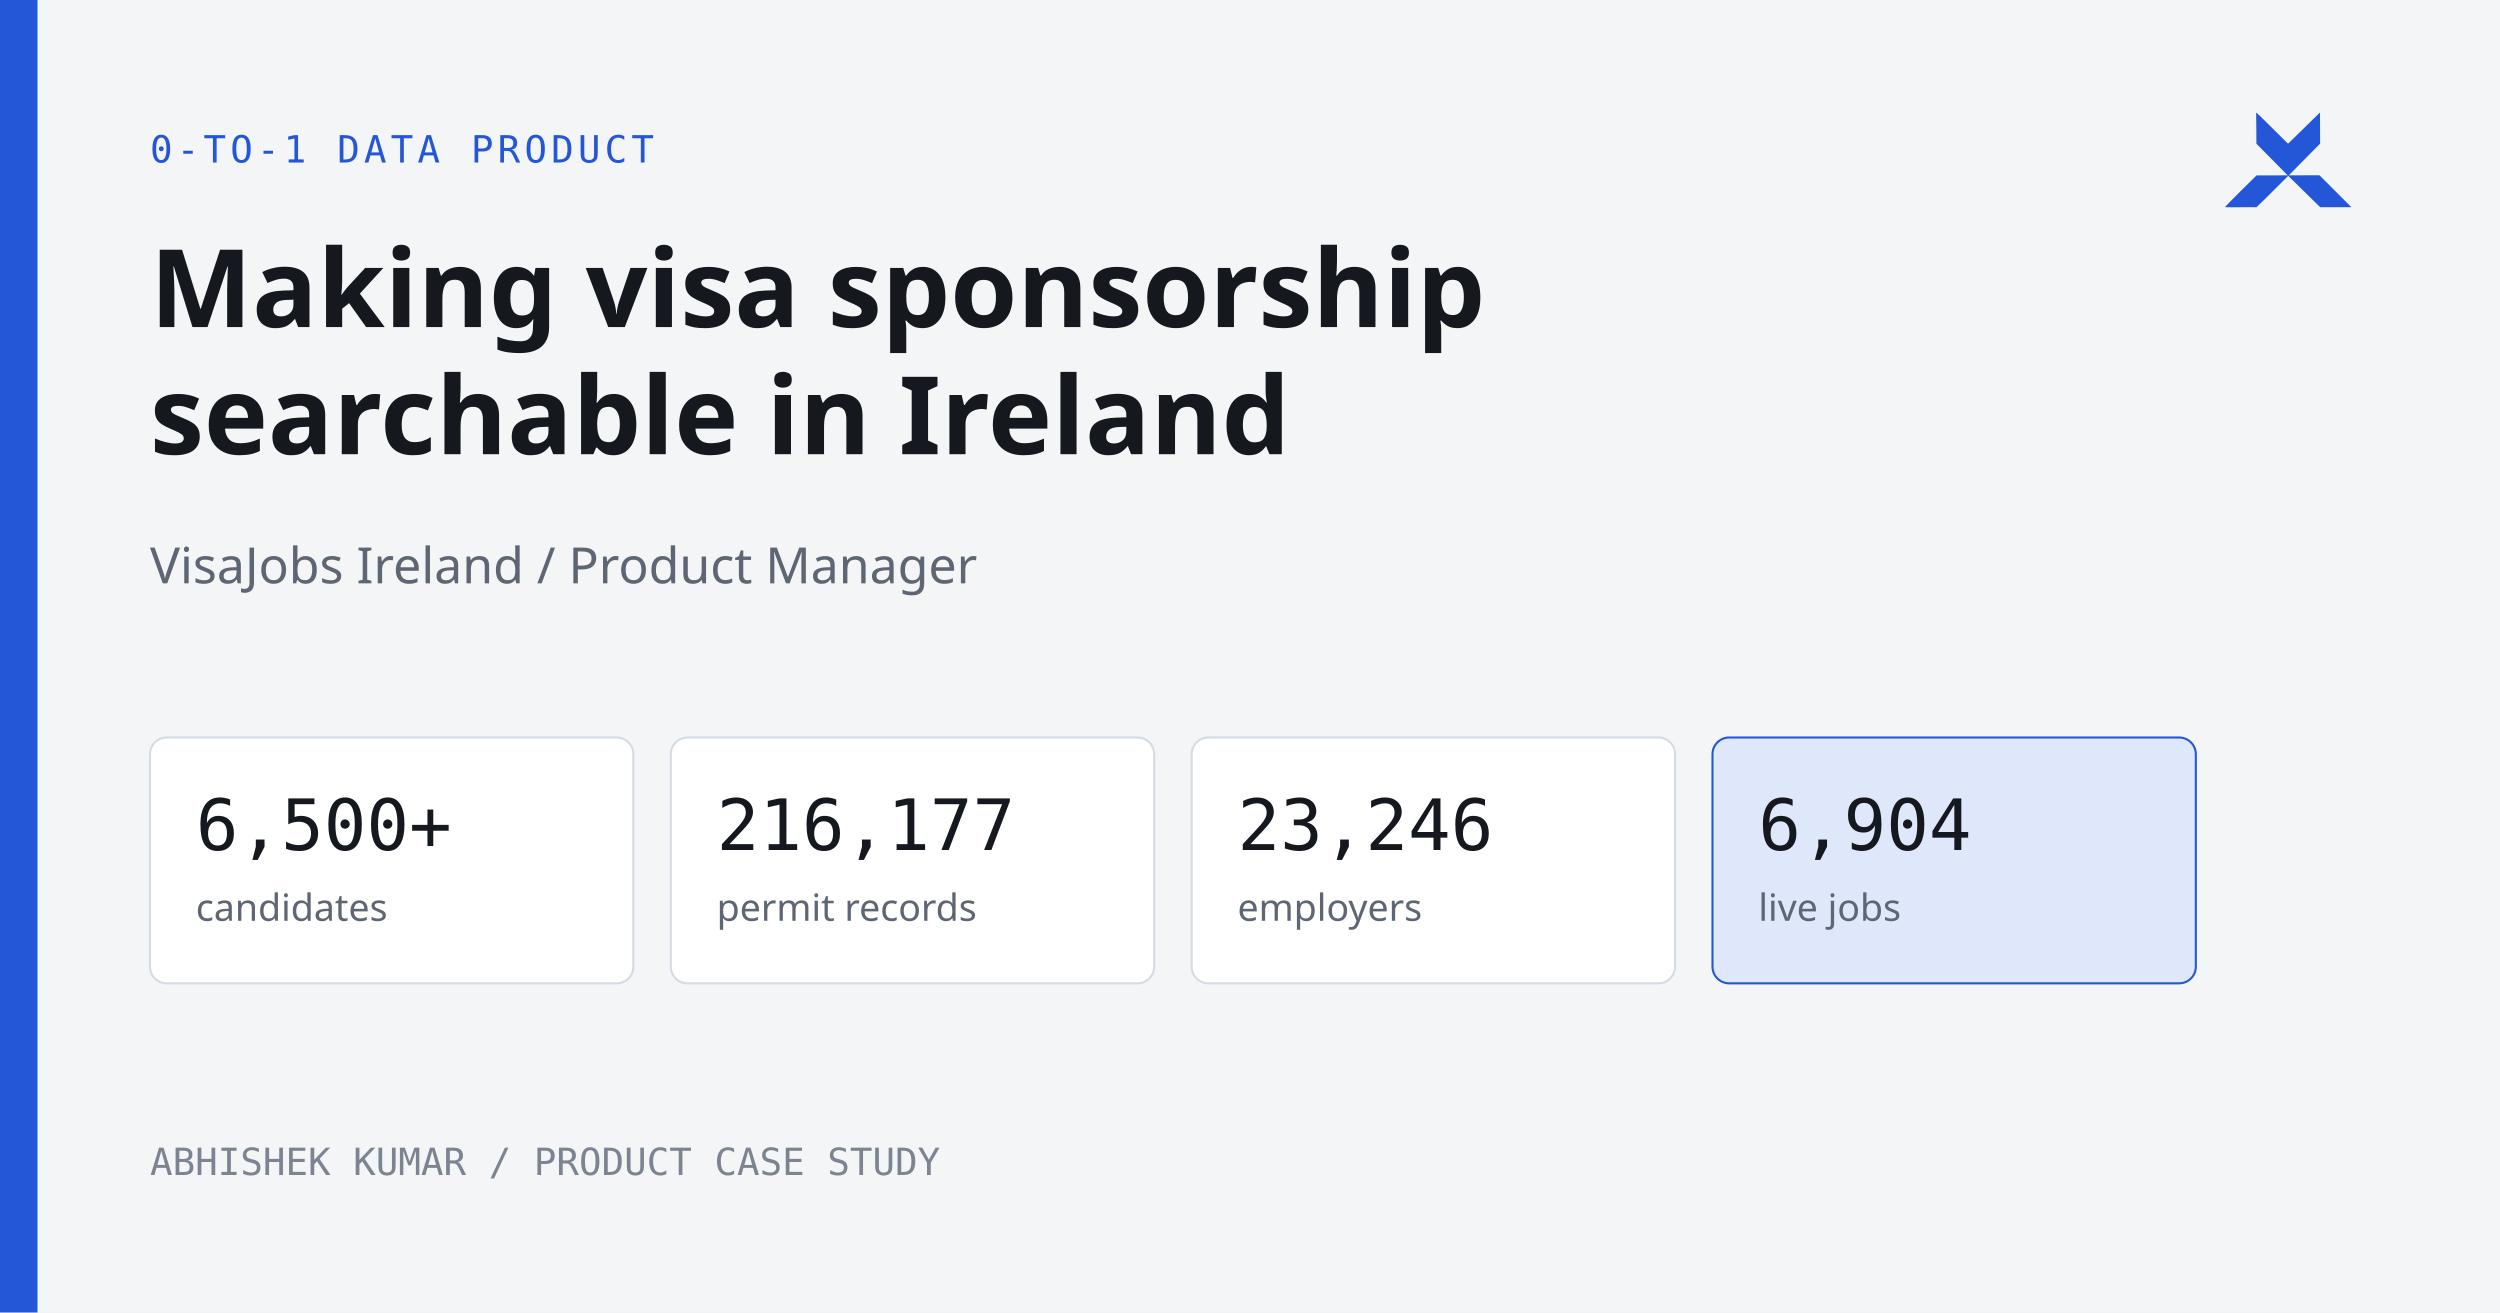
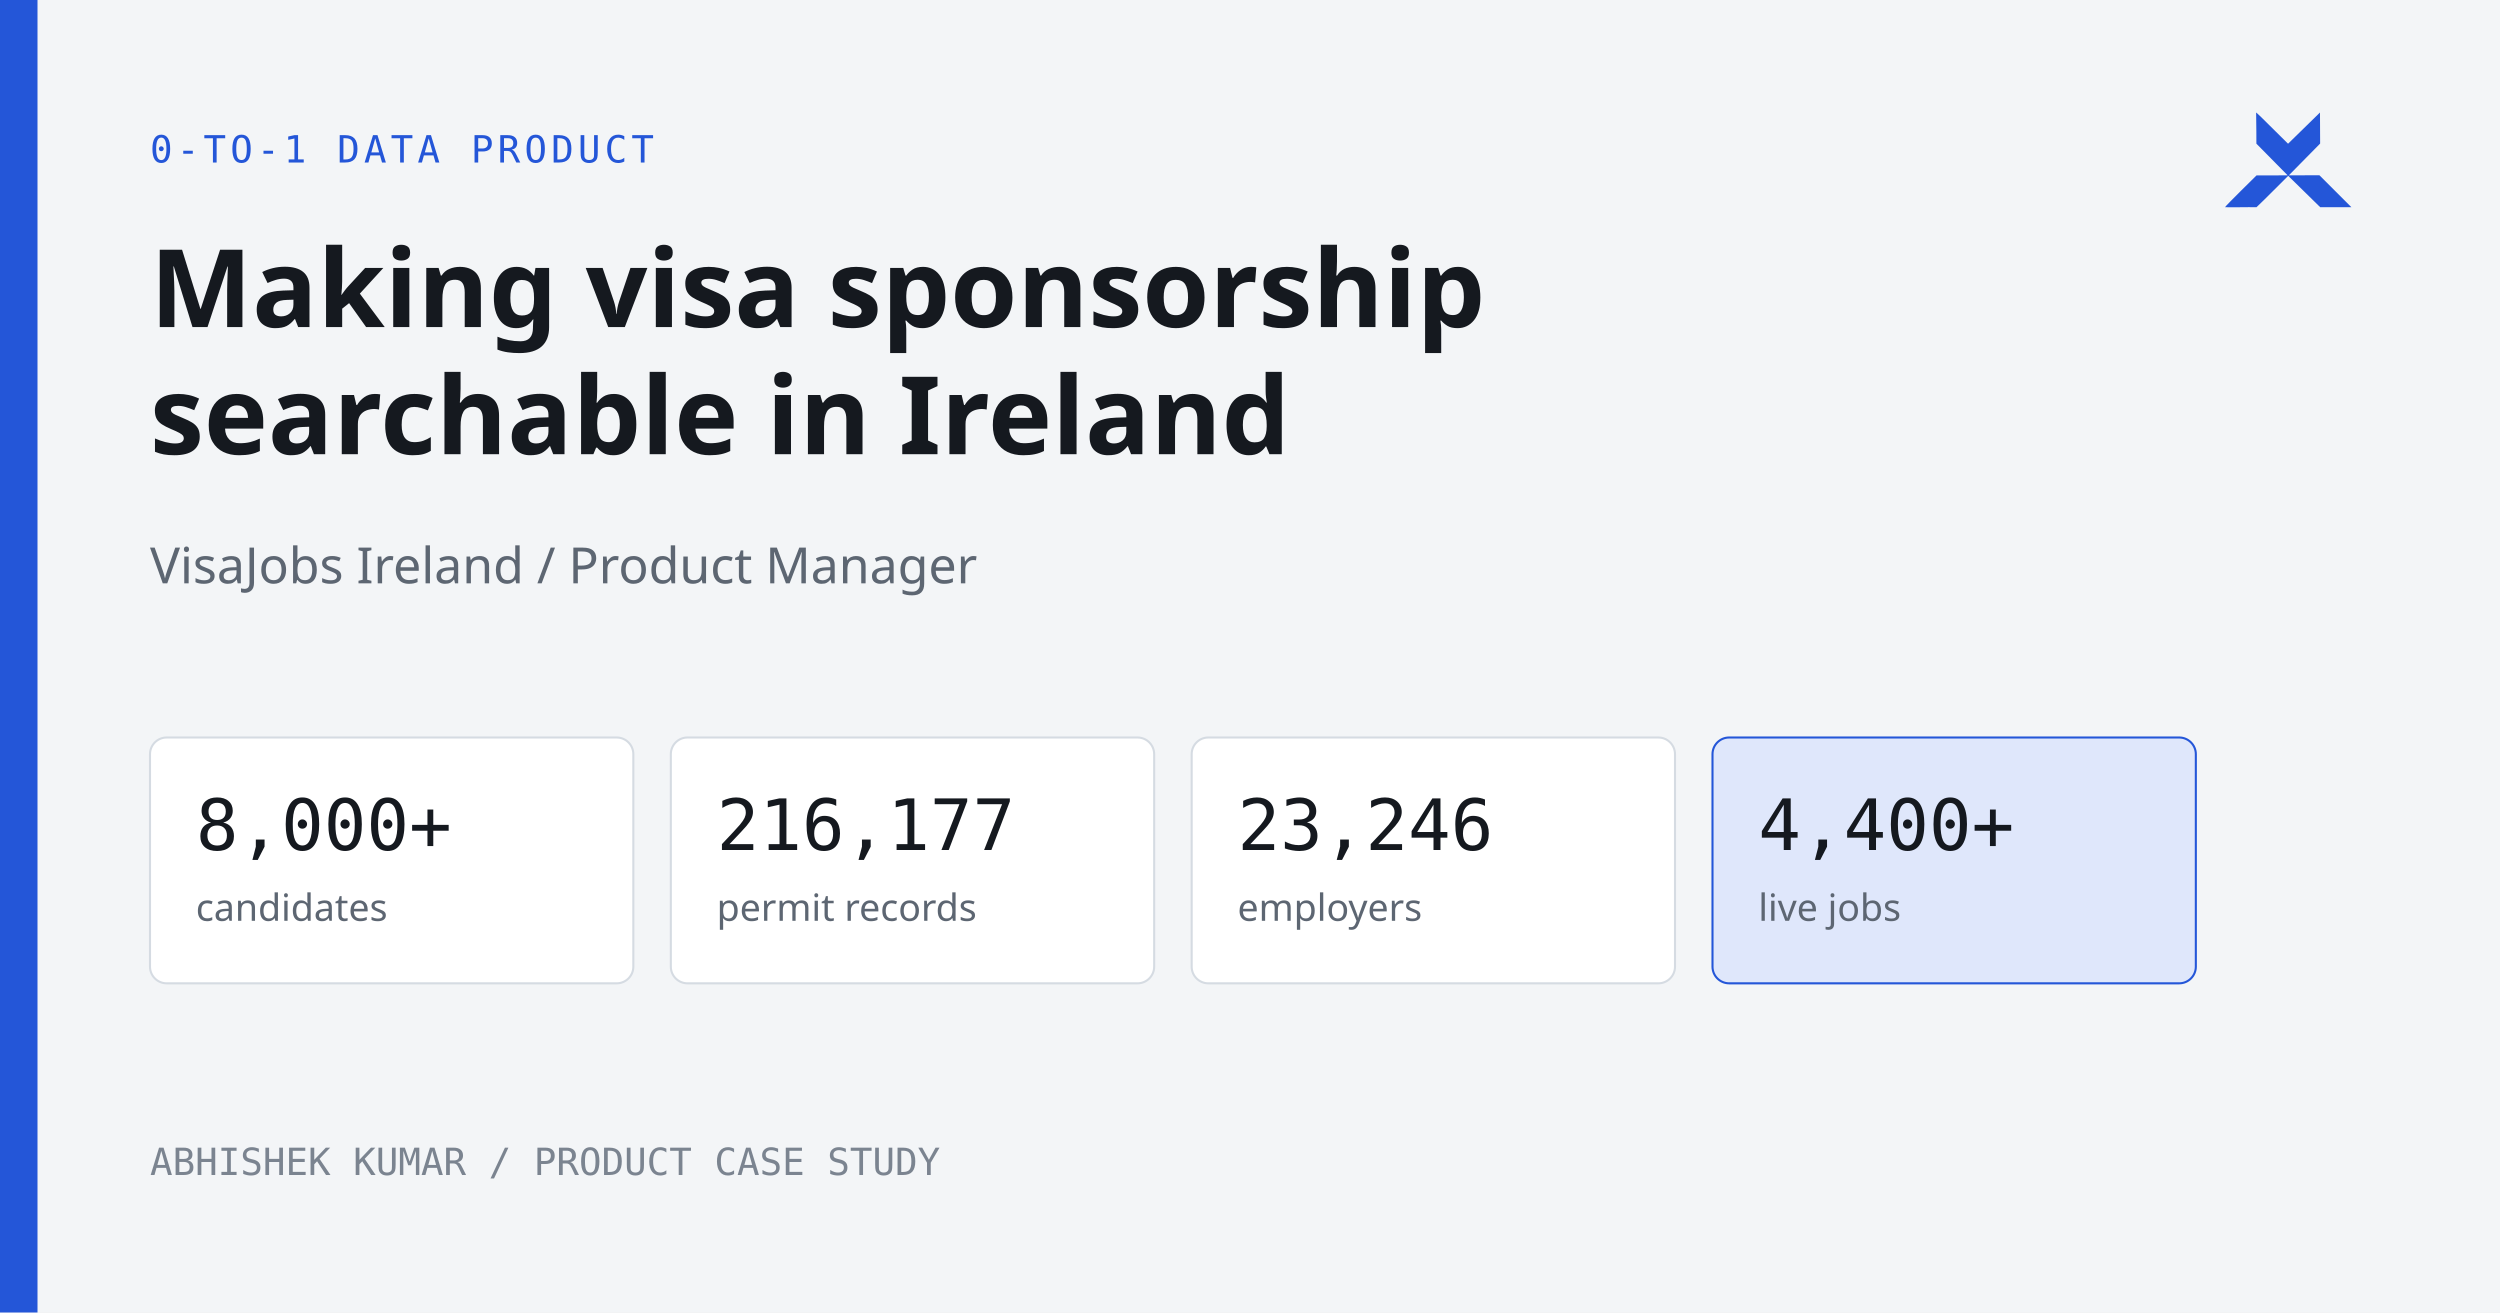
<svg xmlns="http://www.w3.org/2000/svg" viewBox="0 0 1200 630">
  <rect width="1200" height="630" fill="#f3f5f7" />
  <rect x="0" y="0" width="18" height="630" fill="#2456d8" />
  <g transform="translate(1068 54) scale(1.7)" fill="#2456d8">
    <path d="M17.803 8.818 26.818 0l.043 8.773-8.835 8.965 8.641-.012 9.024 9.017h-8.806l-9.037-8.855c-2.974 2.901-5.937 5.999-8.955 8.855-2.899-.057-5.81.066-8.893 0 .037-.281 8.908-8.99 8.908-8.99l8.789-.003L8.864 8.803S8.858 2.489 8.792.119c-.002-.051.059-.09.059-.09l1.176 1.095 7.776 7.694Z" />
  </g>
  <text x="72" y="78" fill="#2456d8" font-family="IBM Plex Mono, monospace" font-size="18" letter-spacing="2">0-TO-1 DATA PRODUCT</text>
  <text x="72" y="157" fill="#15191f" font-family="Manrope, sans-serif" font-size="52" font-weight="650">Making visa sponsorship</text>
  <text x="72" y="218" fill="#15191f" font-family="Manrope, sans-serif" font-size="52" font-weight="650">searchable in Ireland</text>
  <text x="72" y="280" fill="#5d6672" font-family="Manrope, sans-serif" font-size="24">VisaJobs Ireland / Product Manager</text>
  <g transform="translate(72 354)">
    <rect width="232" height="118" rx="8" fill="#ffffff" stroke="#d5dbe2" />
-     <text x="22" y="54" fill="#15191f" font-family="IBM Plex Mono, monospace" font-size="34">6,500+</text>
+     <text x="22" y="54" fill="#15191f" font-family="IBM Plex Mono, monospace" font-size="34">8,000+</text>
    <text x="22" y="88" fill="#5d6672" font-family="Manrope, sans-serif" font-size="18">candidates</text>
    <rect x="250" width="232" height="118" rx="8" fill="#ffffff" stroke="#d5dbe2" />
    <text x="272" y="54" fill="#15191f" font-family="IBM Plex Mono, monospace" font-size="34">216,177</text>
    <text x="272" y="88" fill="#5d6672" font-family="Manrope, sans-serif" font-size="18">permit records</text>
    <rect x="500" width="232" height="118" rx="8" fill="#ffffff" stroke="#d5dbe2" />
    <text x="522" y="54" fill="#15191f" font-family="IBM Plex Mono, monospace" font-size="34">23,246</text>
    <text x="522" y="88" fill="#5d6672" font-family="Manrope, sans-serif" font-size="18">employers</text>
    <rect x="750" width="232" height="118" rx="8" fill="#dfe7fb" stroke="#2456d8" />
-     <text x="772" y="54" fill="#15191f" font-family="IBM Plex Mono, monospace" font-size="34">6,904</text>
+     <text x="772" y="54" fill="#15191f" font-family="IBM Plex Mono, monospace" font-size="34">4,400+</text>
    <text x="772" y="88" fill="#5d6672" font-family="Manrope, sans-serif" font-size="18">live jobs</text>
  </g>
  <text x="72" y="564" fill="#7b8490" font-family="IBM Plex Mono, monospace" font-size="18">ABHISHEK KUMAR / PRODUCT CASE STUDY</text>
</svg>
